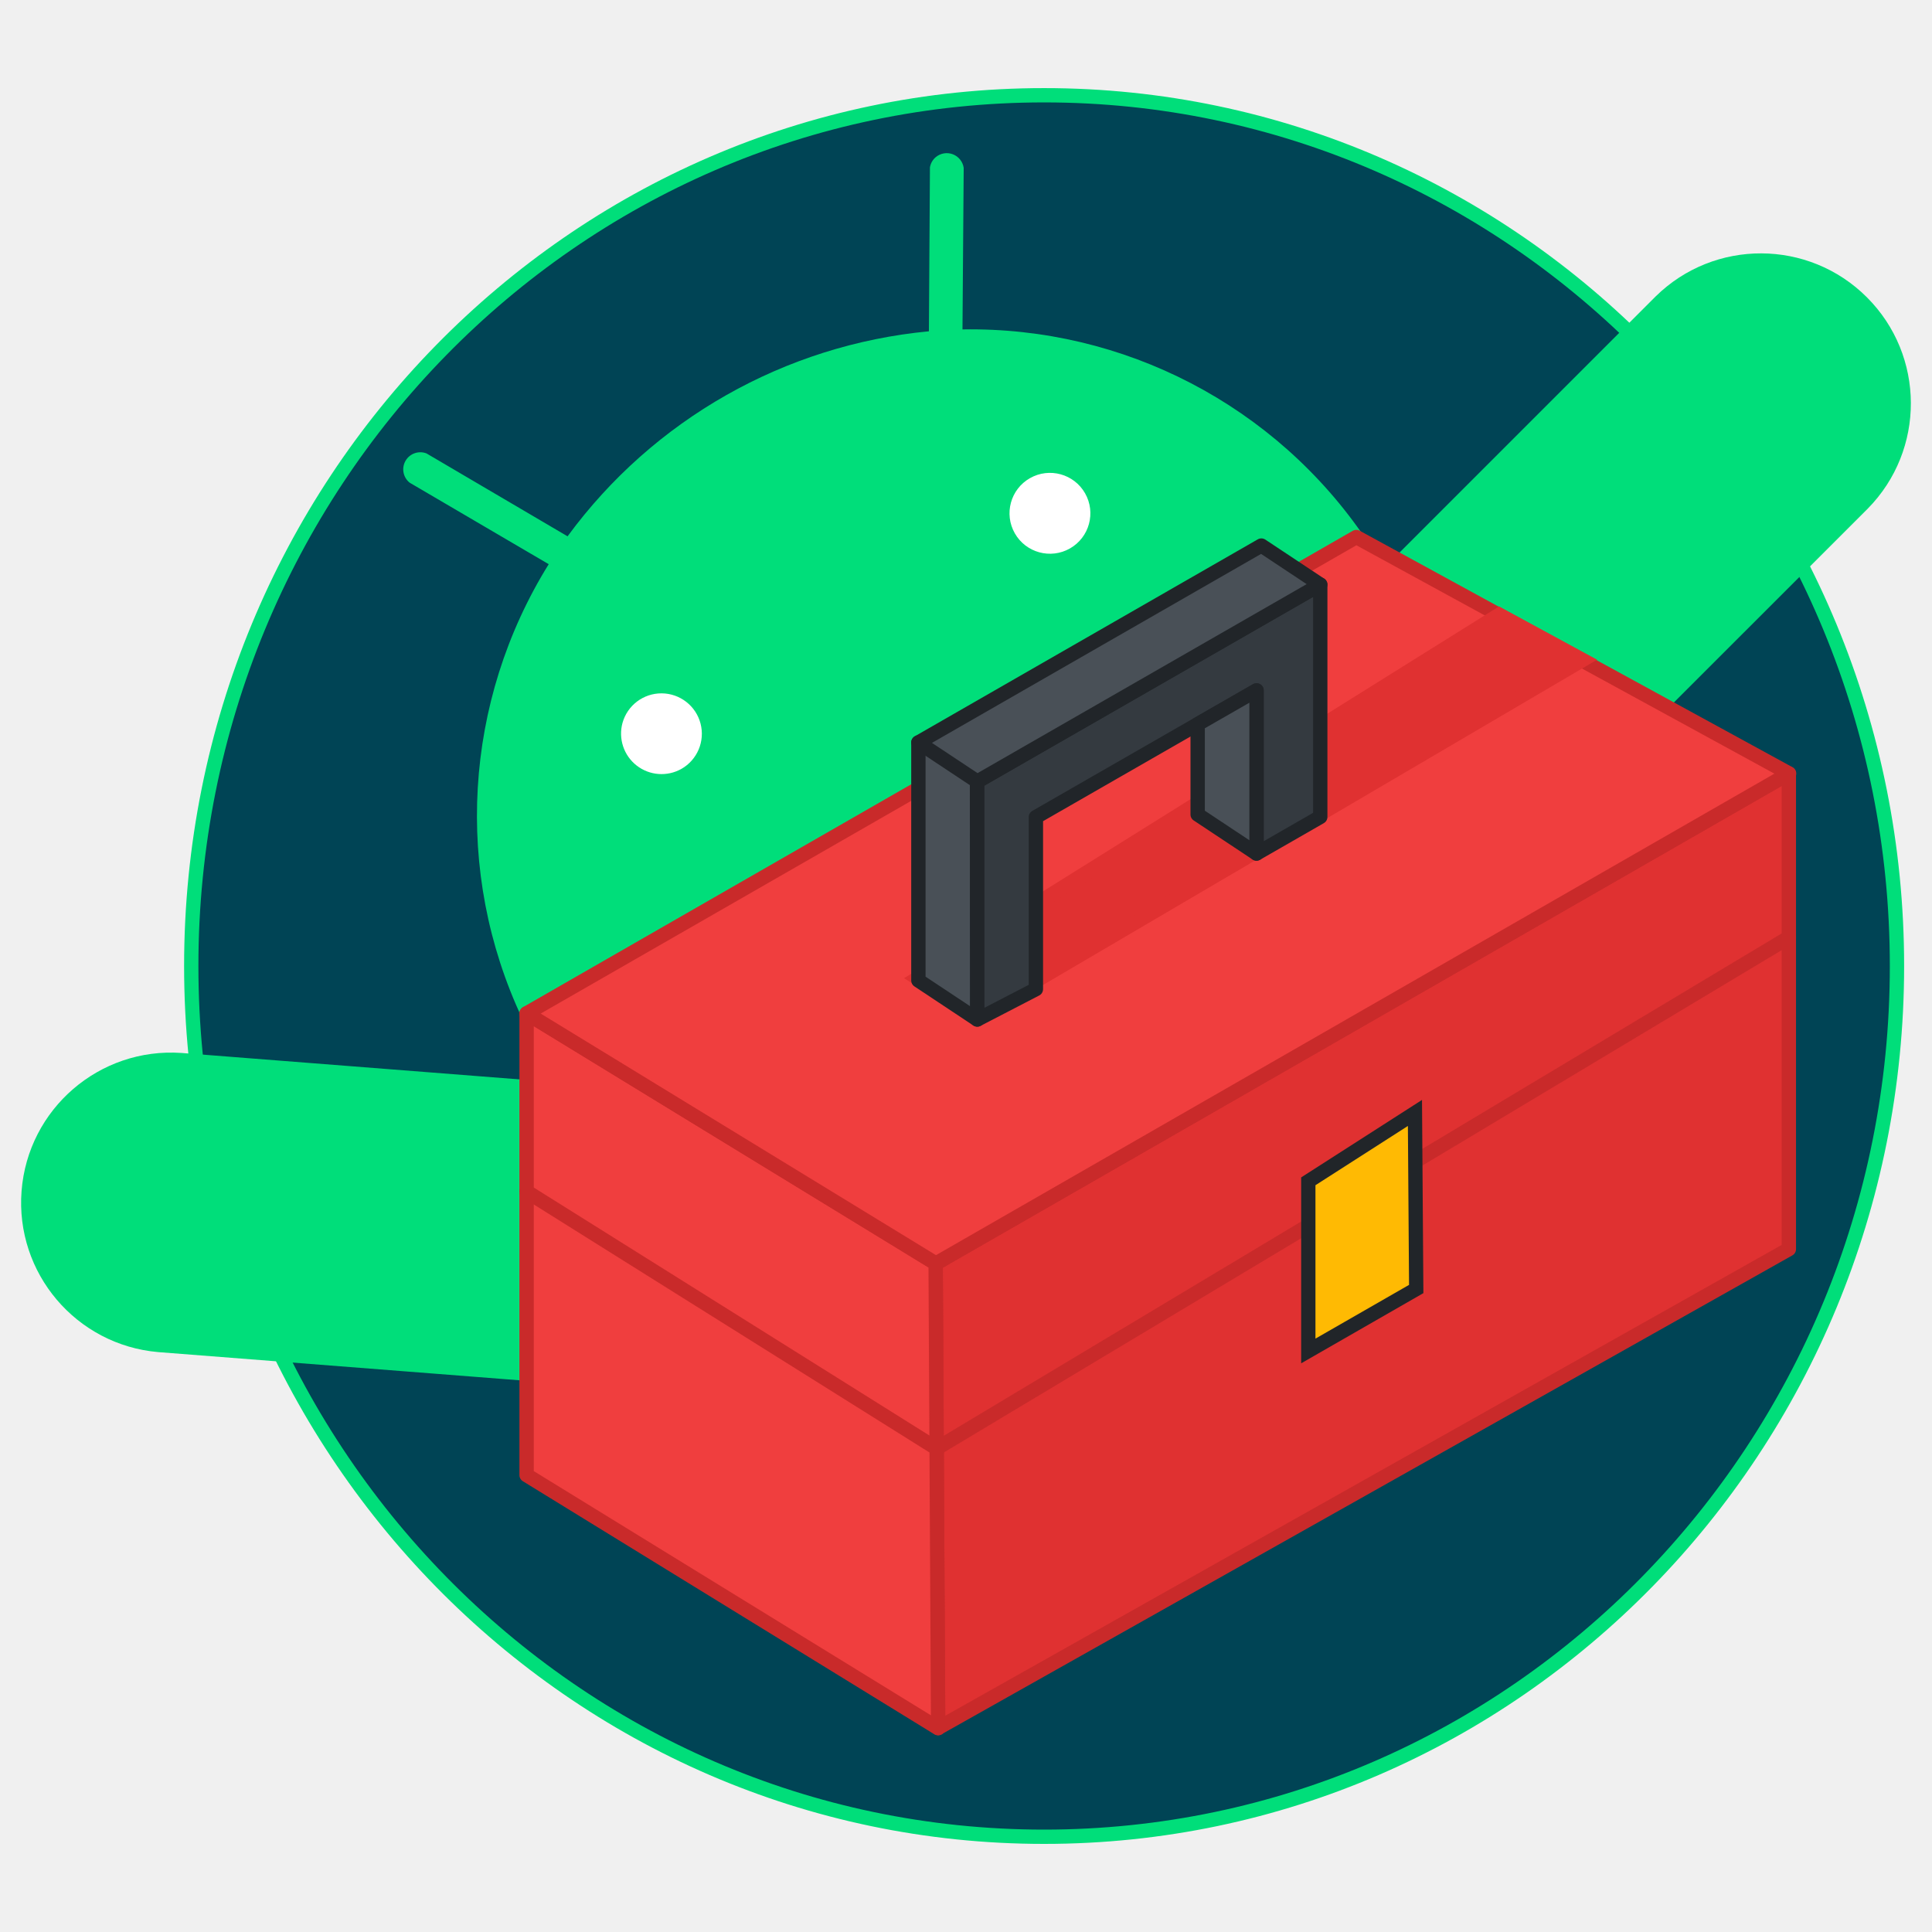
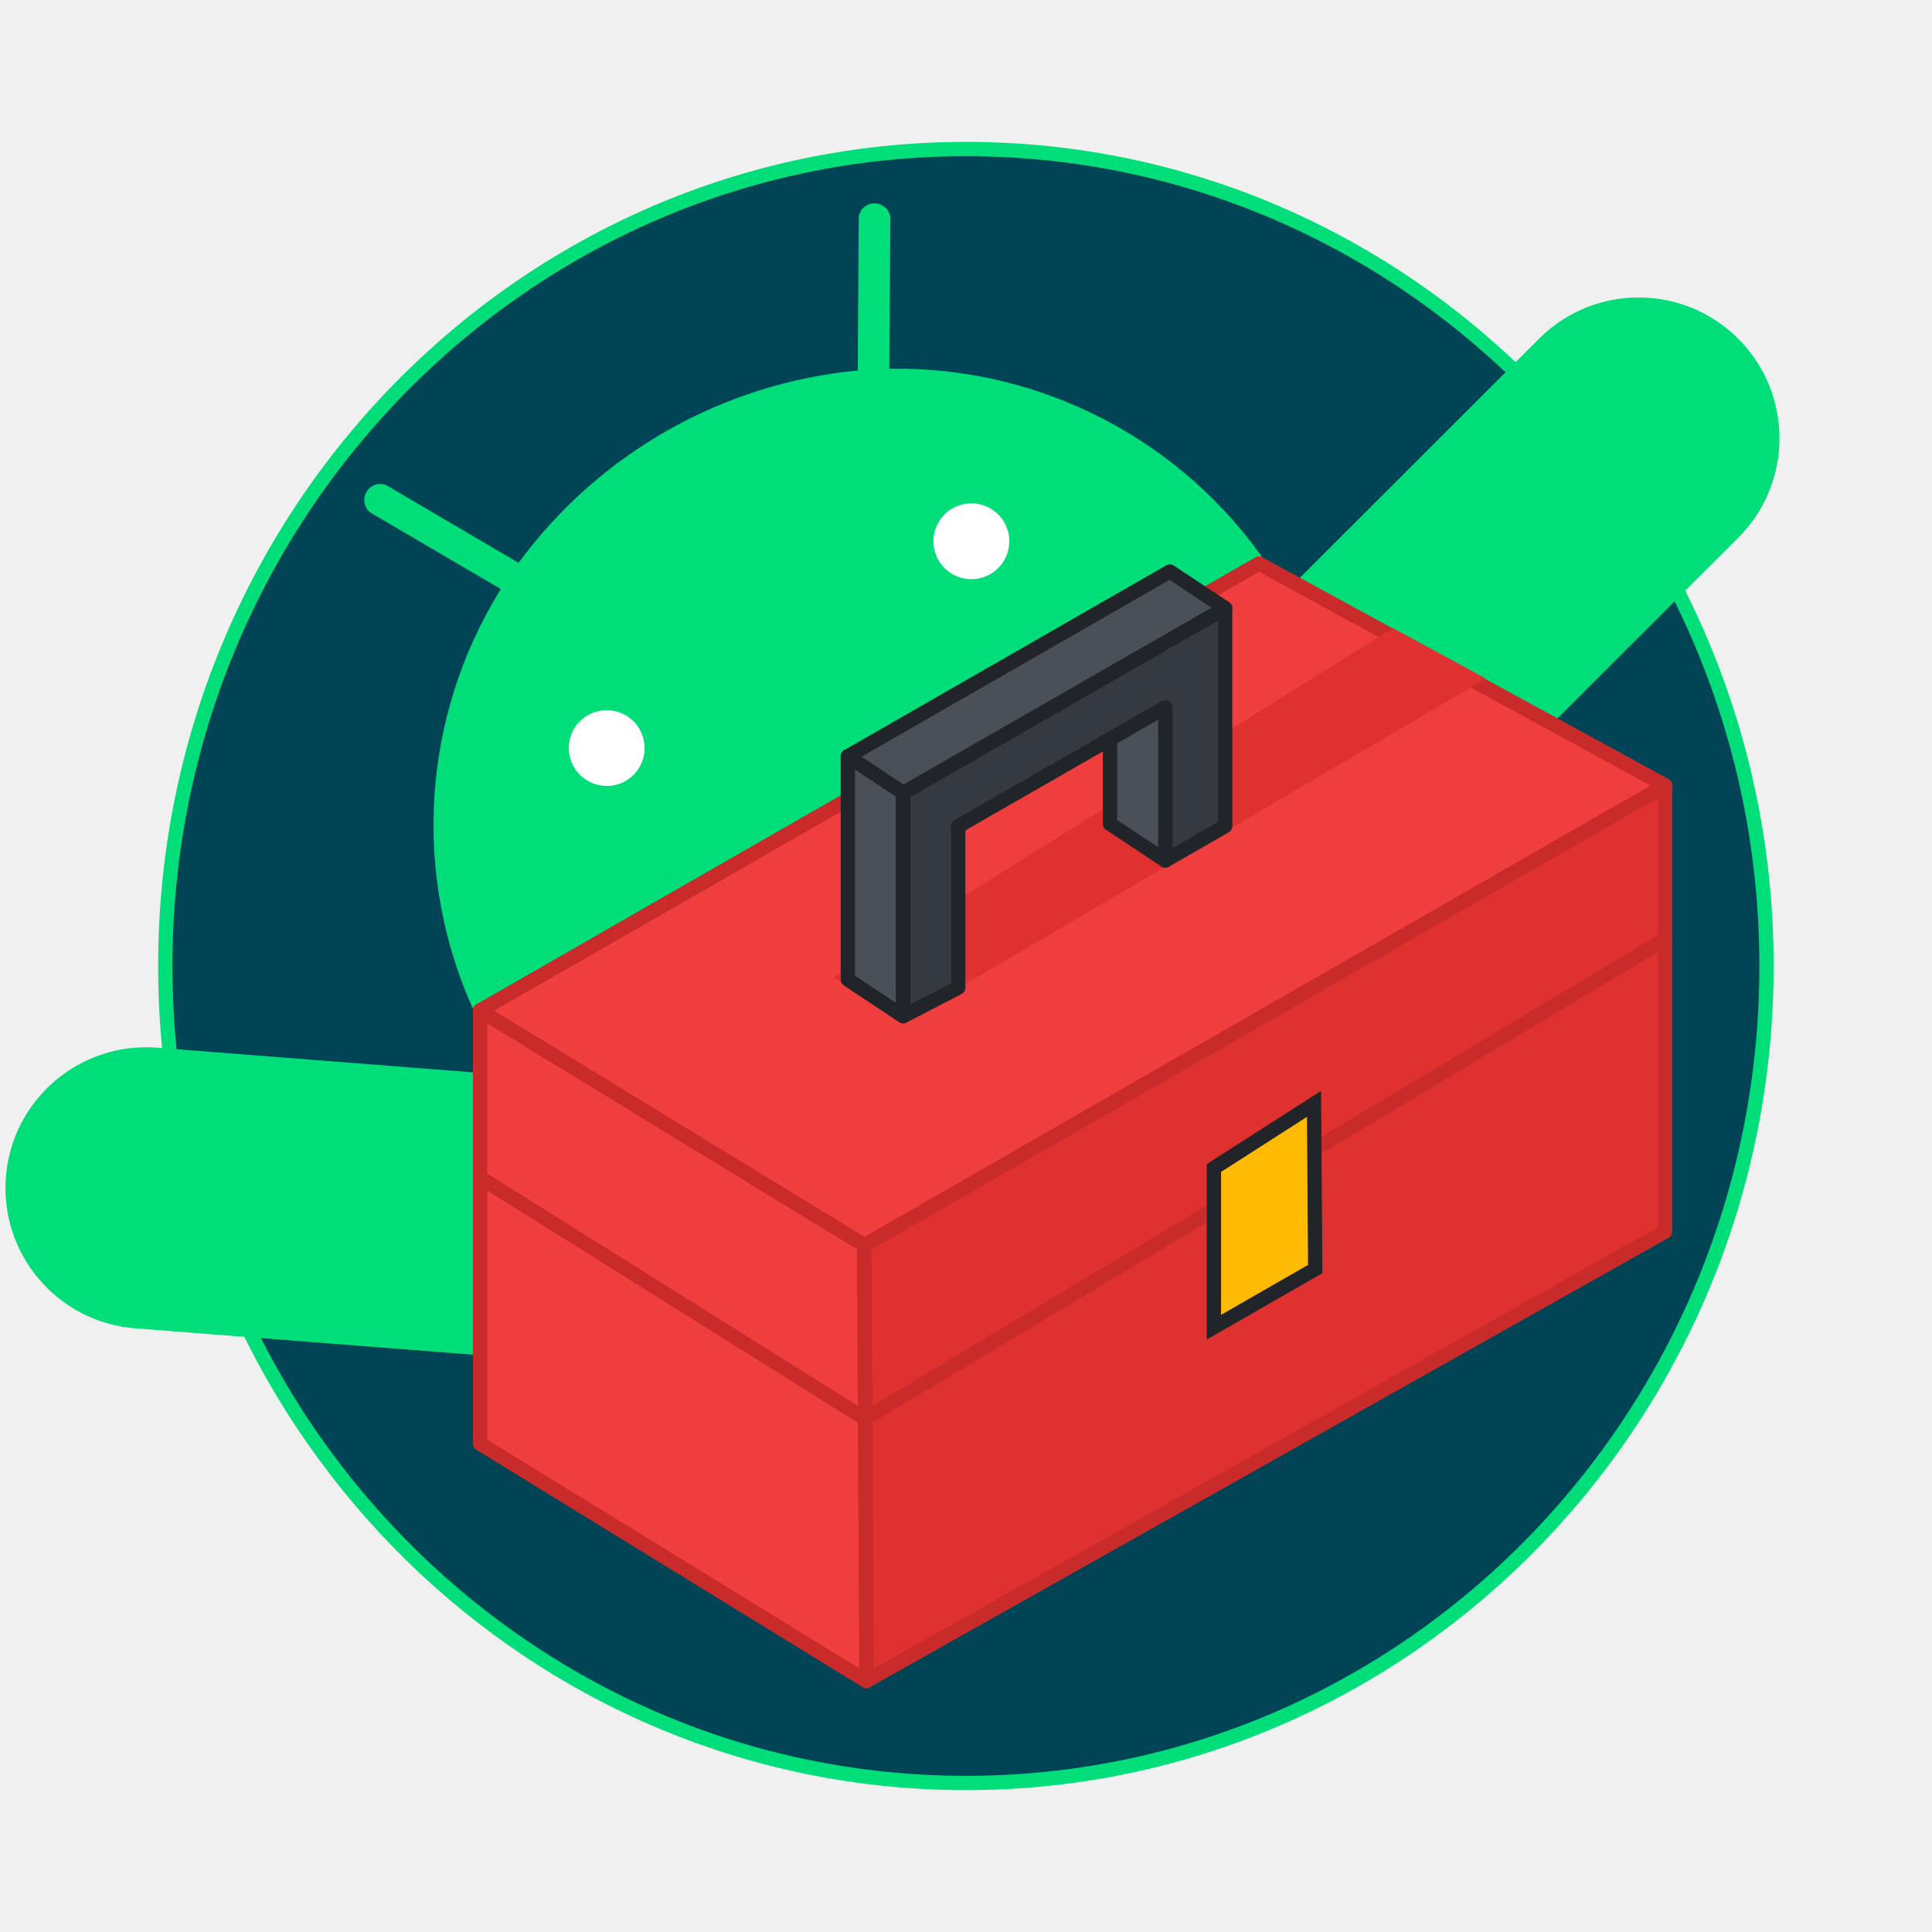
<svg xmlns="http://www.w3.org/2000/svg" width="1000" height="1000" viewBox="0 0 264.583 264.583" version="1.1" id="svg8">
  <defs id="defs2" />
  <g id="layer1">
-     <ellipse style="fill:#004455;fill-rule:evenodd;stroke:#00de7a;stroke-width:1.958;stroke-miterlimit:4;stroke-dasharray:none;stroke-opacity:1" id="path845" cx="142.989" cy="132.292" rx="116.797" ry="119.247" />
-     <path d="m 24.865,144.201 a 20.546,20.546 0 0 0 -3.197,40.966 l 16.406,1.28 47.189,3.683 8.573,0.679 a 3.68,3.68 0 0 0 3.954,-3.381 l 2.614,-33.622 a 3.653,3.653 0 0 0 -3.372,-3.943 l -8.562,-0.688 z" fill="#4285f4" id="path24-8" style="fill:#00de7a;fill-opacity:1;stroke-width:0.265" />
-     <circle style="fill:#ffffff;fill-opacity:1;fill-rule:evenodd;stroke:none;stroke-width:1.958;stroke-miterlimit:4;stroke-dasharray:none;stroke-opacity:1" id="path853-5" cx="143.791" cy="72.163" r="10.958" />
-     <circle style="fill:#ffffff;fill-opacity:1;fill-rule:evenodd;stroke:none;stroke-width:1.958;stroke-miterlimit:4;stroke-dasharray:none;stroke-opacity:1" id="path853" cx="89.535" cy="99.692" r="10.958" />
-     <path d="m 131.81,45.11 0.166,-22.117 a 2.344,2.344 0 0 0 -3.818,-1.479 2.324,2.324 0 0 0 -0.805,1.411 L 127.212,45.37 A 69.491,69.491 0 0 0 77.727,73.447 L 58.409,62.095 a 2.339,2.339 0 0 0 -2.314,4.002 L 75.146,77.264 A 65.297,65.297 0 0 0 71.498,139.445 L 187.078,73.868 A 65.317,65.317 0 0 0 131.812,45.113 Z M 93.318,105.298 a 5.545,5.545 0 0 1 -8.071,-6.288 5.535,5.535 0 1 1 8.071,6.288 z M 146.529,75.107 a 5.537,5.537 0 1 1 -5.483,-9.622 5.537,5.537 0 0 1 5.483,9.622 z" fill="#00de7a" id="path2" style="stroke-width:0.265" />
-     <path d="M 255.786,69.657 A 20.546,20.546 0 0 0 226.731,40.601 L 215.095,52.237 181.626,85.706 175.538,91.78 a 3.68,3.68 0 0 0 0,5.202 l 23.853,23.839 a 3.653,3.653 0 0 0 5.188,0 l 6.088,-6.06 z" fill="#4285f4" id="path24" style="fill:#00de7a;fill-opacity:1;stroke-width:0.265" />
-     <g transform="matrix(31.22462,0,0,31.19621,-3385.572,-4144.586)" style="display:inline;stroke:#c92a2a;stroke-width:0.063;stroke-linecap:round;stroke-linejoin:round;stroke-miterlimit:4;stroke-dasharray:none;stroke-opacity:1" id="g907">
-       <path style="fill:#e03131;fill-opacity:1;stroke:#c92a2a;stroke-width:0.063;stroke-linecap:round;stroke-linejoin:round;stroke-miterlimit:4;stroke-dasharray:none;stroke-opacity:1" d="m 112.53,138.402 3.742,-2.151 v 2.088 l -3.731,2.102 z" id="path899" />
-       <path style="fill:#f03e3e;fill-opacity:1;stroke:#c92a2a;stroke-width:0.063;stroke-linecap:round;stroke-linejoin:round;stroke-miterlimit:4;stroke-dasharray:none;stroke-opacity:1" d="m 112.53,138.402 -1.794,-1.098 v 2.027 l 1.805,1.111 z" id="path901" />
-       <path style="fill:#f03e3e;fill-opacity:1;stroke:#c92a2a;stroke-width:0.063;stroke-linecap:round;stroke-linejoin:round;stroke-miterlimit:4;stroke-dasharray:none;stroke-opacity:1" d="m 110.736,137.304 3.639,-2.091 1.898,1.038 -3.742,2.151 z" id="path903" />
-       <path style="display:inline;fill:none;stroke:#c92a2a;stroke-width:0.063;stroke-linecap:round;stroke-linejoin:round;stroke-miterlimit:4;stroke-dasharray:none;stroke-opacity:1" d="m 110.736,138.086 1.798,1.128 3.738,-2.243" id="path905" />
+     <ellipse style="fill:#004455;fill-rule:evenodd;stroke:#00de7a;stroke-width:1.958;stroke-miterlimit:4;stroke-dasharray:none;stroke-opacity:1" id="path845" cx="132.278" cy="132.292" rx="109.642" ry="111.882" />
+     <path d="m 21.389,143.466 a 19.288,19.277 0 0 0 -3.001,38.436 l 15.401,1.201 44.298,3.455 8.048,0.637 a 3.455,3.453 0 0 0 3.711,-3.172 l 2.454,-31.545 a 3.429,3.427 0 0 0 -3.166,-3.7 l -8.038,-0.645 z" fill="#4285f4" id="path24-8" style="fill:#00de7a;fill-opacity:1;stroke-width:0.265" />
+     <ellipse style="fill:#ffffff;fill-opacity:1;fill-rule:evenodd;stroke:none;stroke-width:1.958;stroke-miterlimit:4;stroke-dasharray:none;stroke-opacity:1" id="path853-5" cx="133.031" cy="75.876" rx="10.287" ry="10.281" />
+     <ellipse style="fill:#ffffff;fill-opacity:1;fill-rule:evenodd;stroke:none;stroke-width:1.958;stroke-miterlimit:4;stroke-dasharray:none;stroke-opacity:1" id="path853" cx="82.099" cy="101.705" rx="10.287" ry="10.281" />
+     <path d="m 121.784,50.494 0.156,-20.751 a 2.2,2.199 0 0 0 -3.584,-1.388 2.181,2.18 0 0 0 -0.755,1.324 l -0.134,21.06 A 65.234,65.199 0 0 0 71.014,77.081 L 52.879,66.43 a 2.196,2.194 0 0 0 -2.172,3.755 L 68.591,80.663 A 61.297,61.265 0 0 0 65.166,139.004 L 173.667,77.476 A 61.316,61.284 0 0 0 121.786,50.497 Z M 85.65,106.965 a 5.205,5.202 0 0 1 -7.576,-5.899 5.196,5.193 0 1 1 7.576,5.899 z m 49.952,-28.326 a 5.198,5.195 0 1 1 -5.147,-9.028 5.198,5.195 0 0 1 5.147,9.028 z" fill="#00de7a" id="path2" style="stroke-width:0.265" />
+     <path d="M 238.166,73.525 A 19.288,19.277 0 0 0 210.89,46.264 l -10.923,10.917 -31.419,31.402 -5.715,5.699 a 3.455,3.453 0 0 0 0,4.881 l 22.392,22.367 a 3.429,3.427 0 0 0 4.87,0 l 5.715,-5.686 z" fill="#4285f4" id="path24" style="fill:#00de7a;fill-opacity:1;stroke-width:0.265" />
+     <g transform="matrix(29.31195,0,0,29.26959,-3180.14,-3880.451)" style="display:inline;stroke:#c92a2a;stroke-width:0.067;stroke-linecap:round;stroke-linejoin:round;stroke-miterlimit:4;stroke-dasharray:none;stroke-opacity:1" id="g907">
+       <path style="fill:#e03131;fill-opacity:1;stroke:#c92a2a;stroke-width:0.067;stroke-linecap:round;stroke-linejoin:round;stroke-miterlimit:4;stroke-dasharray:none;stroke-opacity:1" d="m 112.53,138.402 3.742,-2.151 v 2.088 l -3.731,2.102 z" id="path899" />
+       <path style="fill:#f03e3e;fill-opacity:1;stroke:#c92a2a;stroke-width:0.067;stroke-linecap:round;stroke-linejoin:round;stroke-miterlimit:4;stroke-dasharray:none;stroke-opacity:1" d="m 112.53,138.402 -1.794,-1.098 v 2.027 l 1.805,1.111 z" id="path901" />
+       <path style="fill:#f03e3e;fill-opacity:1;stroke:#c92a2a;stroke-width:0.067;stroke-linecap:round;stroke-linejoin:round;stroke-miterlimit:4;stroke-dasharray:none;stroke-opacity:1" d="m 110.736,137.304 3.639,-2.091 1.898,1.038 -3.742,2.151 z" id="path903" />
+       <path style="display:inline;fill:none;stroke:#c92a2a;stroke-width:0.067;stroke-linecap:round;stroke-linejoin:round;stroke-miterlimit:4;stroke-dasharray:none;stroke-opacity:1" d="m 110.736,138.086 1.798,1.128 3.738,-2.243" id="path905" />
    </g>
-     <path style="fill:#e03131;fill-opacity:1;stroke:#e03131;stroke-width:1.958;stroke-linecap:butt;stroke-linejoin:miter;stroke-miterlimit:4;stroke-dasharray:none;stroke-opacity:1" d="M 133.777,139.077 216.73,90.378 205.323,84.179 125.645,133.964 Z" id="path945" />
-     <path id="path919" d="m 179.17,161.778 v 23.234 l 14.778,-8.486 -0.174,-24.111 z" style="fill:#ffba03;fill-opacity:1;stroke:#212529;stroke-width:1.958;stroke-linecap:butt;stroke-linejoin:miter;stroke-miterlimit:4;stroke-dasharray:none;stroke-opacity:1" />
-     <g style="stroke:#212529;stroke-width:0.773;stroke-linecap:round;stroke-linejoin:round;stroke-miterlimit:4;stroke-dasharray:none;stroke-opacity:1" transform="matrix(2.540145,0,0,2.526356,-87.56775,-203.686)" id="g941">
-       <path style="fill:#495057;fill-opacity:1;stroke:#212529;stroke-width:0.773;stroke-linecap:round;stroke-linejoin:round;stroke-miterlimit:4;stroke-dasharray:none;stroke-opacity:1" d="m 83.987,133.774 3.175,2.117 -0.015,-13.093 -3.16,-1.926 z" id="path933" />
-       <path style="fill:#343a40;fill-opacity:1;stroke:#212529;stroke-width:0.773;stroke-linecap:round;stroke-linejoin:round;stroke-miterlimit:4;stroke-dasharray:none;stroke-opacity:1" d="m 87.162,135.891 v -12.903 l 18.491,-10.675 v 12.597 l -3.435,1.983 v -8.846 l -11.896,6.868 v 9.329 z" id="path935" />
-       <path style="fill:#495057;fill-opacity:1;stroke:#212529;stroke-width:0.773;stroke-linecap:round;stroke-linejoin:round;stroke-miterlimit:4;stroke-dasharray:none;stroke-opacity:1" d="m 83.987,120.871 3.175,2.117 18.49,-10.675 -3.175,-2.117 z" id="path937" />
-       <path style="fill:#495057;fill-opacity:1;stroke:#212529;stroke-width:0.773;stroke-linecap:round;stroke-linejoin:round;stroke-miterlimit:4;stroke-dasharray:none;stroke-opacity:1" d="m 99.043,119.88 v 4.897 l 3.175,2.117 v -8.846 z" id="path939" />
+     <path style="fill:#e03131;fill-opacity:1;stroke:#e03131;stroke-width:1.958;stroke-linecap:butt;stroke-linejoin:miter;stroke-miterlimit:4;stroke-dasharray:none;stroke-opacity:1" d="m 123.631,138.659 77.872,-45.692 -10.709,-5.816 -74.798,46.71 z" id="path945" />
+     <path id="path919" d="m 166.243,159.957 v 21.799 l 13.873,-7.962 -0.164,-22.622 z" style="fill:#ffba03;fill-opacity:1;stroke:#212529;stroke-width:1.958;stroke-linecap:butt;stroke-linejoin:miter;stroke-miterlimit:4;stroke-dasharray:none;stroke-opacity:1" />
+     <g style="stroke:#212529;stroke-width:0.824;stroke-linecap:round;stroke-linejoin:round;stroke-miterlimit:4;stroke-dasharray:none;stroke-opacity:1" transform="matrix(2.384546,0,0,2.370331,-84.15575,-182.9361)" id="g941">
+       <path style="fill:#495057;fill-opacity:1;stroke:#212529;stroke-width:0.824;stroke-linecap:round;stroke-linejoin:round;stroke-miterlimit:4;stroke-dasharray:none;stroke-opacity:1" d="m 83.987,133.774 3.175,2.117 -0.015,-13.093 -3.16,-1.926 z" id="path933" />
+       <path style="fill:#343a40;fill-opacity:1;stroke:#212529;stroke-width:0.824;stroke-linecap:round;stroke-linejoin:round;stroke-miterlimit:4;stroke-dasharray:none;stroke-opacity:1" d="m 87.162,135.891 v -12.903 l 18.491,-10.675 v 12.597 l -3.435,1.983 v -8.846 l -11.896,6.868 v 9.329 z" id="path935" />
+       <path style="fill:#495057;fill-opacity:1;stroke:#212529;stroke-width:0.824;stroke-linecap:round;stroke-linejoin:round;stroke-miterlimit:4;stroke-dasharray:none;stroke-opacity:1" d="m 83.987,120.871 3.175,2.117 18.49,-10.675 -3.175,-2.117 z" id="path937" />
+       <path style="fill:#495057;fill-opacity:1;stroke:#212529;stroke-width:0.824;stroke-linecap:round;stroke-linejoin:round;stroke-miterlimit:4;stroke-dasharray:none;stroke-opacity:1" d="m 99.043,119.88 v 4.897 l 3.175,2.117 v -8.846 z" id="path939" />
    </g>
  </g>
</svg>
